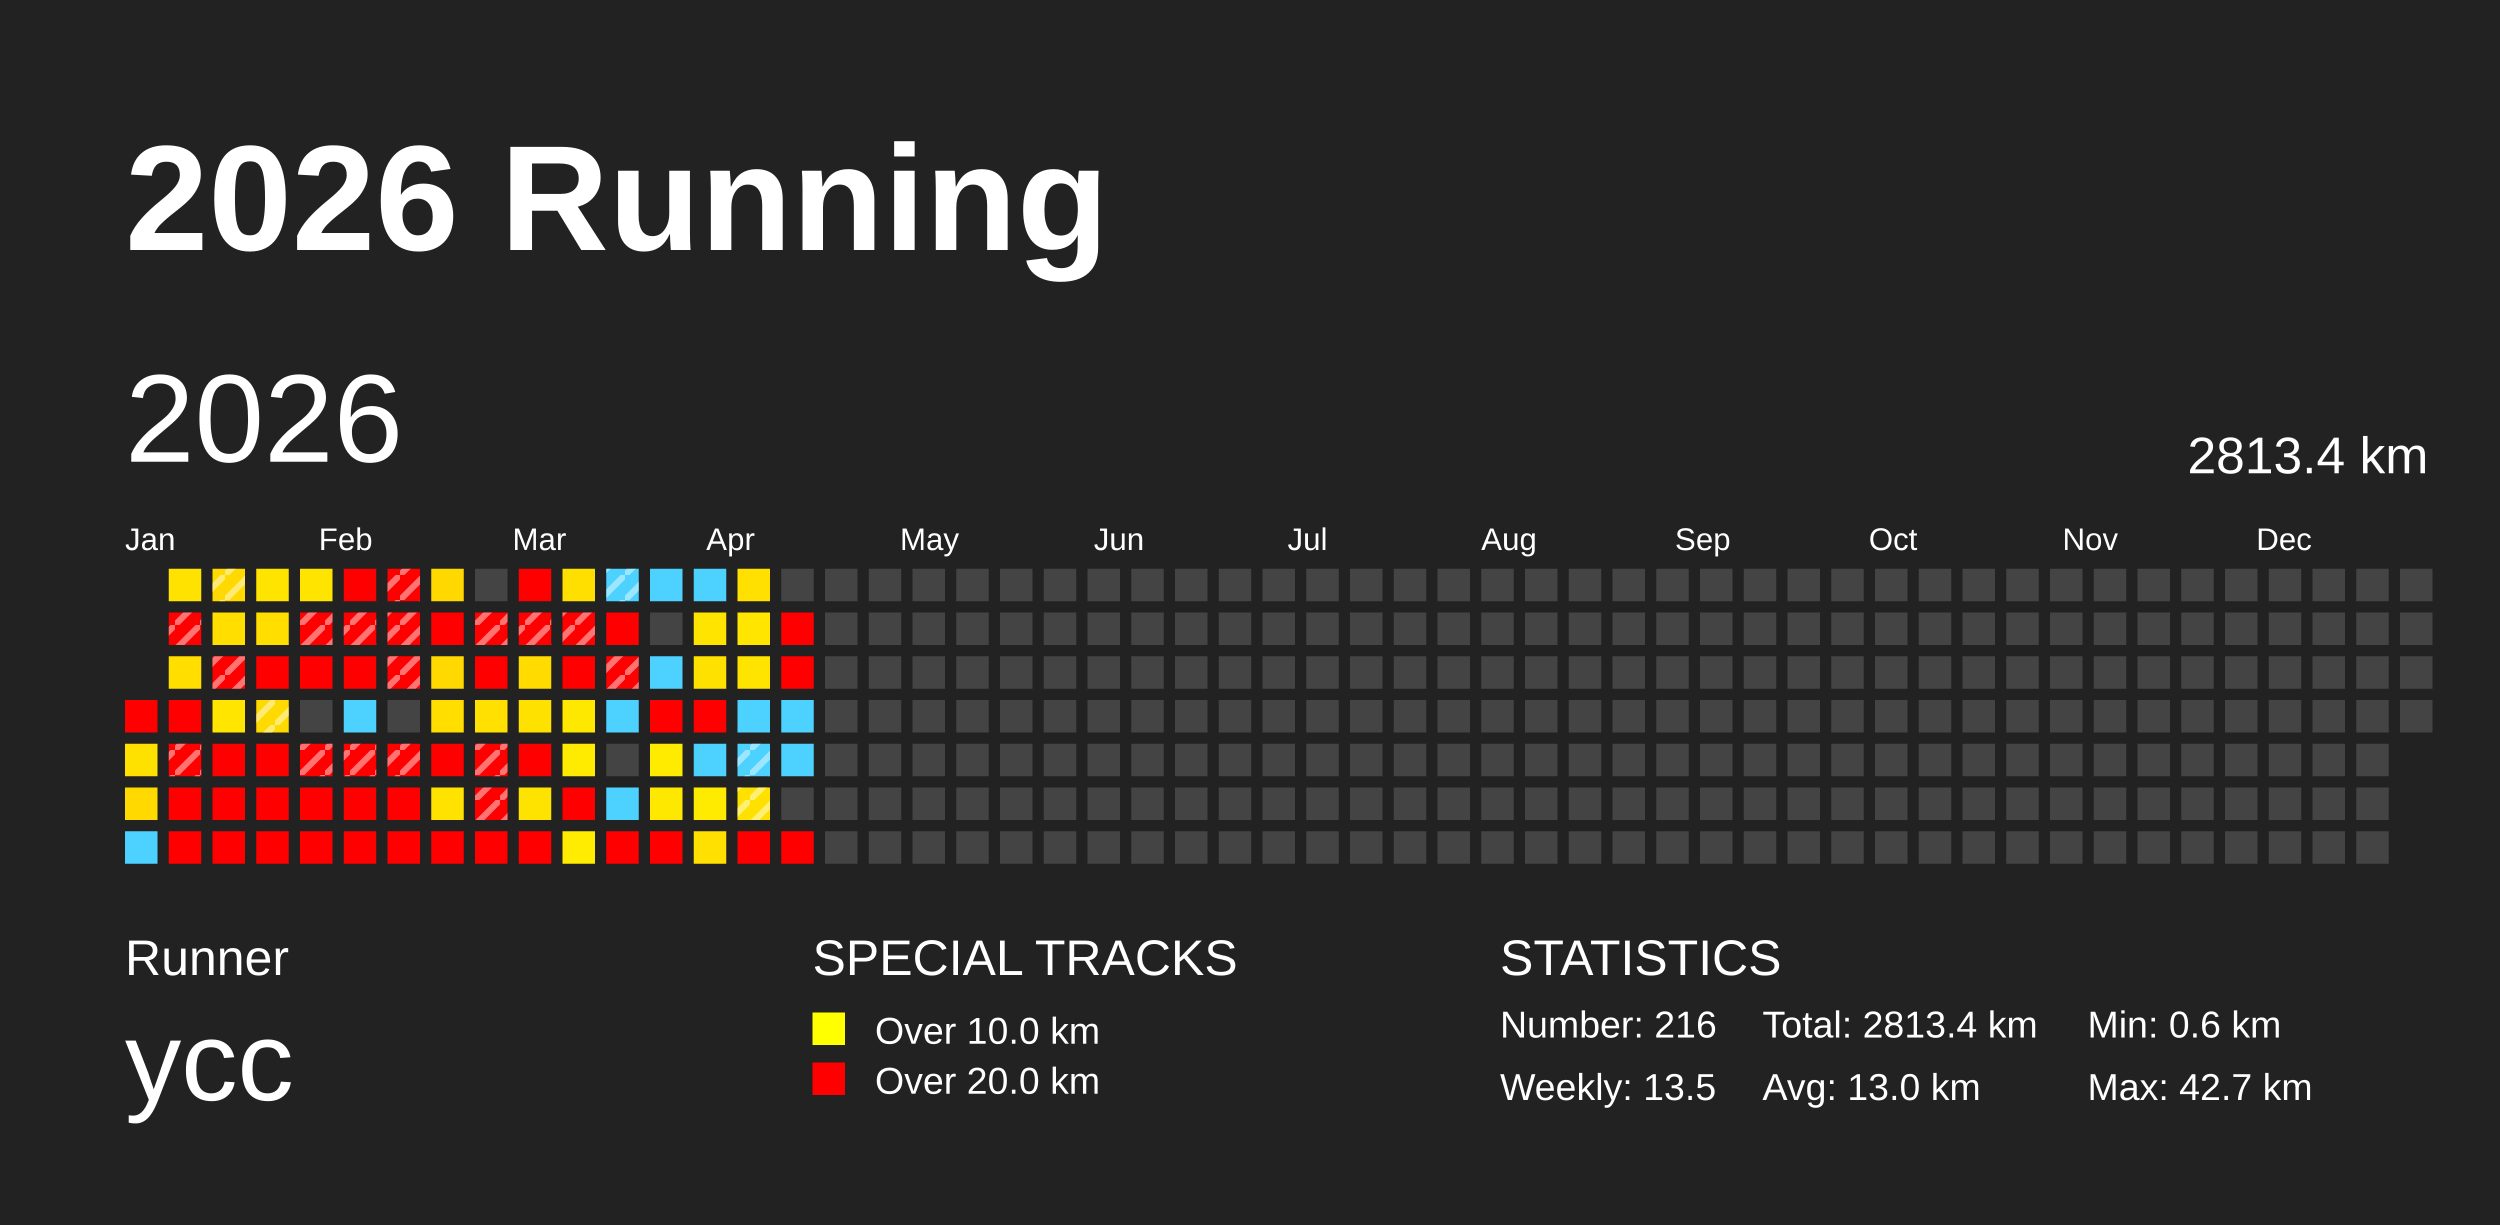
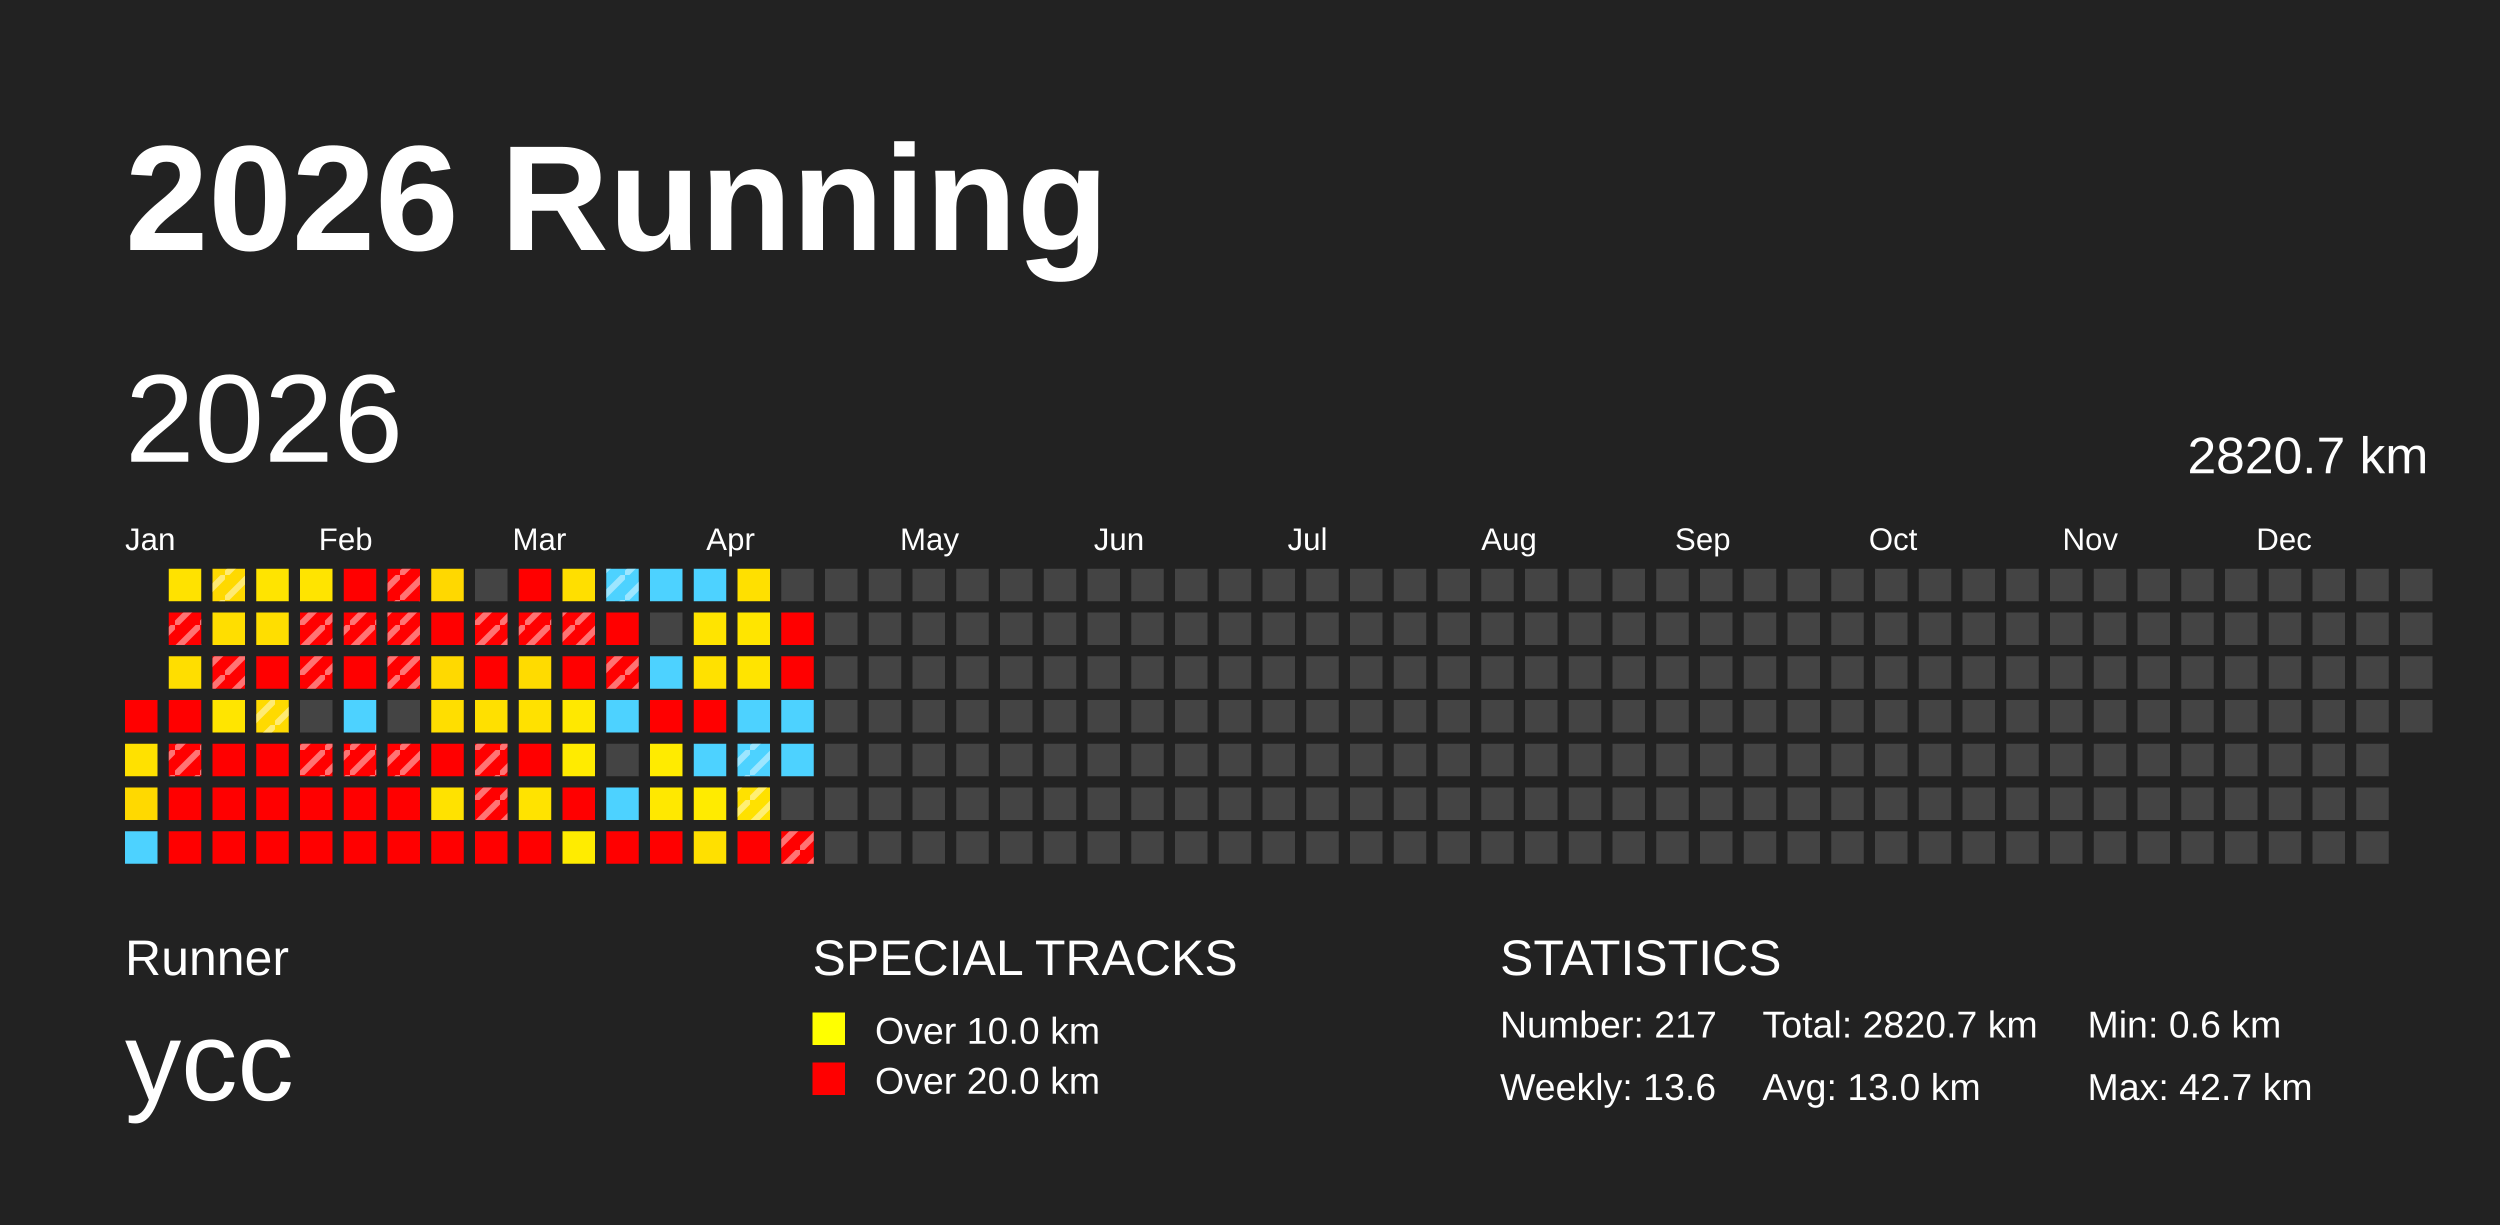
<svg xmlns="http://www.w3.org/2000/svg" baseProfile="full" height="98mm" version="1.1" viewBox="0,0,200,98" width="200mm">
  <defs>
    <pattern height="2" id="indoor-stripe" patternUnits="userSpaceOnUse" width="2">
      <line stroke="white" stroke-opacity="0.45" stroke-width="0.5" x1="0" x2="2" y1="2" y2="0" />
    </pattern>
  </defs>
  <rect fill="#222222" height="98" width="200" x="0" y="0" />
  <text fill="#FFFFFF" style="font-size:12px; font-family:Arial; font-weight:bold;" x="10" y="20">2026 Running</text>
  <text fill="#FFFFFF" style="font-size:4px; font-family:Arial" x="10" y="78">Runner</text>
  <text fill="#FFFFFF" style="font-size:9px; font-family:Arial" x="10" y="88">ycc</text>
  <text fill="#FFFFFF" style="font-size:4px; font-family:Arial" x="65" y="78">SPECIAL TRACKS</text>
  <rect fill="yellow" height="2.6" width="2.6" x="65" y="81" />
  <text fill="#FFFFFF" style="font-size:3px; font-family:Arial" x="70" y="83.5">Over 10.0 km</text>
  <rect fill="red" height="2.6" width="2.6" x="65" y="85" />
  <text fill="#FFFFFF" style="font-size:3px; font-family:Arial" x="70" y="87.5">Over 20.0 km</text>
  <text fill="#FFFFFF" style="font-size:4px; font-family:Arial" x="120" y="78">STATISTICS</text>
-   <text fill="#FFFFFF" style="font-size:3px; font-family:Arial" x="120" y="83">Number: 216</text>
-   <text fill="#FFFFFF" style="font-size:3px; font-family:Arial" x="120" y="88">Weekly: 13.5</text>
-   <text fill="#FFFFFF" style="font-size:3px; font-family:Arial" x="141" y="83">Total: 2813.4 km</text>
+   <text fill="#FFFFFF" style="font-size:3px; font-family:Arial" x="120" y="83">Number: 217</text>
+   <text fill="#FFFFFF" style="font-size:3px; font-family:Arial" x="120" y="88">Weekly: 13.6</text>
+   <text fill="#FFFFFF" style="font-size:3px; font-family:Arial" x="141" y="83">Total: 2820.7 km</text>
  <text fill="#FFFFFF" style="font-size:3px; font-family:Arial" x="141" y="88">Avg: 13.0 km</text>
  <text fill="#FFFFFF" style="font-size:3px; font-family:Arial" x="167" y="83">Min: 0.6 km</text>
  <text fill="#FFFFFF" style="font-size:3px; font-family:Arial" x="167" y="88">Max: 42.7 km</text>
  <text dominant-baseline="hanging" fill="#FFFFFF" style="font-size:10.0px; font-family:Arial;" x="10" y="30">2026</text>
-   <text dominant-baseline="hanging" fill="#FFFFFF" style="font-size:4.125px; font-family:Arial;" x="175" y="35">2813.4 km</text>
+   <text dominant-baseline="hanging" fill="#FFFFFF" style="font-size:4.125px; font-family:Arial;" x="175" y="35">2820.7 km</text>
  <text fill="#FFFFFF" style="font-size:2.5px; font-family:Arial" x="10.0" y="44">Jan</text>
  <text fill="#FFFFFF" style="font-size:2.5px; font-family:Arial" x="25.5" y="44">Feb</text>
  <text fill="#FFFFFF" style="font-size:2.5px; font-family:Arial" x="41.0" y="44">Mar</text>
  <text fill="#FFFFFF" style="font-size:2.5px; font-family:Arial" x="56.5" y="44">Apr</text>
  <text fill="#FFFFFF" style="font-size:2.5px; font-family:Arial" x="72.0" y="44">May</text>
  <text fill="#FFFFFF" style="font-size:2.5px; font-family:Arial" x="87.5" y="44">Jun</text>
  <text fill="#FFFFFF" style="font-size:2.5px; font-family:Arial" x="103.0" y="44">Jul</text>
  <text fill="#FFFFFF" style="font-size:2.5px; font-family:Arial" x="118.5" y="44">Aug</text>
  <text fill="#FFFFFF" style="font-size:2.5px; font-family:Arial" x="134.0" y="44">Sep</text>
  <text fill="#FFFFFF" style="font-size:2.5px; font-family:Arial" x="149.5" y="44">Oct</text>
  <text fill="#FFFFFF" style="font-size:2.5px; font-family:Arial" x="165.0" y="44">Nov</text>
  <text fill="#FFFFFF" style="font-size:2.5px; font-family:Arial" x="180.5" y="44">Dec</text>
  <rect fill="red" height="2.6" width="2.6" x="10.0" y="56.0" />
  <rect fill="#ffe100" height="2.6" width="2.6" x="10.0" y="59.5" />
  <rect fill="#ffd900" height="2.6" width="2.6" x="10.0" y="63.0" />
  <rect fill="#4dd2ff" height="2.6" width="2.6" x="10.0" y="66.5" />
  <rect fill="#ffe200" height="2.6" width="2.6" x="13.5" y="45.5" />
  <rect fill="red" height="2.6" width="2.6" x="13.5" y="49.0" />
  <rect fill="url(#indoor-stripe)" height="2.6" width="2.6" x="13.5" y="49.0" />
  <rect fill="#ffde00" height="2.6" width="2.6" x="13.5" y="52.5" />
  <rect fill="red" height="2.6" width="2.6" x="13.5" y="56.0" />
  <rect fill="red" height="2.6" width="2.6" x="13.5" y="59.5" />
  <rect fill="url(#indoor-stripe)" height="2.6" width="2.6" x="13.5" y="59.5" />
  <rect fill="red" height="2.6" width="2.6" x="13.5" y="63.0" />
  <rect fill="red" height="2.6" width="2.6" x="13.5" y="66.5" />
  <rect fill="#ffd900" height="2.6" width="2.6" x="17.0" y="45.5" />
  <rect fill="url(#indoor-stripe)" height="2.6" width="2.6" x="17.0" y="45.5" />
  <rect fill="#ffde00" height="2.6" width="2.6" x="17.0" y="49.0" />
  <rect fill="red" height="2.6" width="2.6" x="17.0" y="52.5" />
  <rect fill="url(#indoor-stripe)" height="2.6" width="2.6" x="17.0" y="52.5" />
  <rect fill="#ffe500" height="2.6" width="2.6" x="17.0" y="56.0" />
  <rect fill="red" height="2.6" width="2.6" x="17.0" y="59.5" />
  <rect fill="red" height="2.6" width="2.6" x="17.0" y="63.0" />
  <rect fill="red" height="2.6" width="2.6" x="17.0" y="66.5" />
  <rect fill="#ffe400" height="2.6" width="2.6" x="20.5" y="45.5" />
  <rect fill="#ffde00" height="2.6" width="2.6" x="20.5" y="49.0" />
  <rect fill="red" height="2.6" width="2.6" x="20.5" y="52.5" />
  <rect fill="#ffda00" height="2.6" width="2.6" x="20.5" y="56.0" />
  <rect fill="url(#indoor-stripe)" height="2.6" width="2.6" x="20.5" y="56.0" />
  <rect fill="red" height="2.6" width="2.6" x="20.5" y="59.5" />
  <rect fill="red" height="2.6" width="2.6" x="20.5" y="63.0" />
  <rect fill="red" height="2.6" width="2.6" x="20.5" y="66.5" />
  <rect fill="#ffe400" height="2.6" width="2.6" x="24.0" y="45.5" />
  <rect fill="red" height="2.6" width="2.6" x="24.0" y="49.0" />
  <rect fill="url(#indoor-stripe)" height="2.6" width="2.6" x="24.0" y="49.0" />
  <rect fill="red" height="2.6" width="2.6" x="24.0" y="52.5" />
+   <rect fill="url(#indoor-stripe)" height="2.6" width="2.6" x="24.0" y="52.5" />
  <rect fill="#444444" height="2.6" width="2.6" x="24.0" y="56.0" />
  <rect fill="red" height="2.6" width="2.6" x="24.0" y="59.5" />
  <rect fill="url(#indoor-stripe)" height="2.6" width="2.6" x="24.0" y="59.5" />
  <rect fill="red" height="2.6" width="2.6" x="24.0" y="63.0" />
  <rect fill="red" height="2.6" width="2.6" x="24.0" y="66.5" />
  <rect fill="red" height="2.6" width="2.6" x="27.5" y="45.5" />
  <rect fill="red" height="2.6" width="2.6" x="27.5" y="49.0" />
  <rect fill="url(#indoor-stripe)" height="2.6" width="2.6" x="27.5" y="49.0" />
  <rect fill="red" height="2.6" width="2.6" x="27.5" y="52.5" />
  <rect fill="#4dd2ff" height="2.6" width="2.6" x="27.5" y="56.0" />
  <rect fill="red" height="2.6" width="2.6" x="27.5" y="59.5" />
  <rect fill="url(#indoor-stripe)" height="2.6" width="2.6" x="27.5" y="59.5" />
  <rect fill="red" height="2.6" width="2.6" x="27.5" y="63.0" />
  <rect fill="red" height="2.6" width="2.6" x="27.5" y="66.5" />
  <rect fill="red" height="2.6" width="2.6" x="31.0" y="45.5" />
  <rect fill="url(#indoor-stripe)" height="2.6" width="2.6" x="31.0" y="45.5" />
  <rect fill="red" height="2.6" width="2.6" x="31.0" y="49.0" />
  <rect fill="url(#indoor-stripe)" height="2.6" width="2.6" x="31.0" y="49.0" />
  <rect fill="red" height="2.6" width="2.6" x="31.0" y="52.5" />
  <rect fill="url(#indoor-stripe)" height="2.6" width="2.6" x="31.0" y="52.5" />
  <rect fill="#444444" height="2.6" width="2.6" x="31.0" y="56.0" />
  <rect fill="red" height="2.6" width="2.6" x="31.0" y="59.5" />
  <rect fill="url(#indoor-stripe)" height="2.6" width="2.6" x="31.0" y="59.5" />
  <rect fill="red" height="2.6" width="2.6" x="31.0" y="63.0" />
  <rect fill="red" height="2.6" width="2.6" x="31.0" y="66.5" />
  <rect fill="#ffd800" height="2.6" width="2.6" x="34.5" y="45.5" />
  <rect fill="red" height="2.6" width="2.6" x="34.5" y="49.0" />
  <rect fill="#ffd900" height="2.6" width="2.6" x="34.5" y="52.5" />
  <rect fill="#ffde00" height="2.6" width="2.6" x="34.5" y="56.0" />
  <rect fill="red" height="2.6" width="2.6" x="34.5" y="59.5" />
  <rect fill="#ffe200" height="2.6" width="2.6" x="34.5" y="63.0" />
  <rect fill="red" height="2.6" width="2.6" x="34.5" y="66.5" />
  <rect fill="#444444" height="2.6" width="2.6" x="38.0" y="45.5" />
  <rect fill="red" height="2.6" width="2.6" x="38.0" y="49.0" />
  <rect fill="url(#indoor-stripe)" height="2.6" width="2.6" x="38.0" y="49.0" />
  <rect fill="red" height="2.6" width="2.6" x="38.0" y="52.5" />
  <rect fill="#ffe000" height="2.6" width="2.6" x="38.0" y="56.0" />
  <rect fill="red" height="2.6" width="2.6" x="38.0" y="59.5" />
  <rect fill="url(#indoor-stripe)" height="2.6" width="2.6" x="38.0" y="59.5" />
  <rect fill="red" height="2.6" width="2.6" x="38.0" y="63.0" />
  <rect fill="url(#indoor-stripe)" height="2.6" width="2.6" x="38.0" y="63.0" />
  <rect fill="red" height="2.6" width="2.6" x="38.0" y="66.5" />
  <rect fill="red" height="2.6" width="2.6" x="41.5" y="45.5" />
  <rect fill="red" height="2.6" width="2.6" x="41.5" y="49.0" />
  <rect fill="url(#indoor-stripe)" height="2.6" width="2.6" x="41.5" y="49.0" />
  <rect fill="#ffdb00" height="2.6" width="2.6" x="41.5" y="52.5" />
  <rect fill="#ffe100" height="2.6" width="2.6" x="41.5" y="56.0" />
  <rect fill="red" height="2.6" width="2.6" x="41.5" y="59.5" />
  <rect fill="#ffe300" height="2.6" width="2.6" x="41.5" y="63.0" />
  <rect fill="red" height="2.6" width="2.6" x="41.5" y="66.5" />
  <rect fill="#ffdf00" height="2.6" width="2.6" x="45.0" y="45.5" />
  <rect fill="red" height="2.6" width="2.6" x="45.0" y="49.0" />
  <rect fill="url(#indoor-stripe)" height="2.6" width="2.6" x="45.0" y="49.0" />
  <rect fill="red" height="2.6" width="2.6" x="45.0" y="52.5" />
  <rect fill="#ffe800" height="2.6" width="2.6" x="45.0" y="56.0" />
  <rect fill="#ffeb00" height="2.6" width="2.6" x="45.0" y="59.5" />
  <rect fill="red" height="2.6" width="2.6" x="45.0" y="63.0" />
  <rect fill="#ffec00" height="2.6" width="2.6" x="45.0" y="66.5" />
  <rect fill="#4dd2ff" height="2.6" width="2.6" x="48.5" y="45.5" />
  <rect fill="url(#indoor-stripe)" height="2.6" width="2.6" x="48.5" y="45.5" />
  <rect fill="red" height="2.6" width="2.6" x="48.5" y="49.0" />
  <rect fill="red" height="2.6" width="2.6" x="48.5" y="52.5" />
  <rect fill="url(#indoor-stripe)" height="2.6" width="2.6" x="48.5" y="52.5" />
  <rect fill="#4dd2ff" height="2.6" width="2.6" x="48.5" y="56.0" />
  <rect fill="#444444" height="2.6" width="2.6" x="48.5" y="59.5" />
  <rect fill="#4dd2ff" height="2.6" width="2.6" x="48.5" y="63.0" />
  <rect fill="red" height="2.6" width="2.6" x="48.5" y="66.5" />
  <rect fill="#4dd2ff" height="2.6" width="2.6" x="52.0" y="45.5" />
  <rect fill="#444444" height="2.6" width="2.6" x="52.0" y="49.0" />
  <rect fill="#4dd2ff" height="2.6" width="2.6" x="52.0" y="52.5" />
  <rect fill="red" height="2.6" width="2.6" x="52.0" y="56.0" />
  <rect fill="#ffeb00" height="2.6" width="2.6" x="52.0" y="59.5" />
  <rect fill="#ffe800" height="2.6" width="2.6" x="52.0" y="63.0" />
  <rect fill="red" height="2.6" width="2.6" x="52.0" y="66.5" />
  <rect fill="#4dd2ff" height="2.6" width="2.6" x="55.5" y="45.5" />
  <rect fill="#ffe400" height="2.6" width="2.6" x="55.5" y="49.0" />
  <rect fill="#ffe100" height="2.6" width="2.6" x="55.5" y="52.5" />
  <rect fill="red" height="2.6" width="2.6" x="55.5" y="56.0" />
  <rect fill="#4dd2ff" height="2.6" width="2.6" x="55.5" y="59.5" />
  <rect fill="#ffeb00" height="2.6" width="2.6" x="55.5" y="63.0" />
  <rect fill="#ffe000" height="2.6" width="2.6" x="55.5" y="66.5" />
  <rect fill="#ffe000" height="2.6" width="2.6" x="59.0" y="45.5" />
  <rect fill="#ffe500" height="2.6" width="2.6" x="59.0" y="49.0" />
  <rect fill="#ffe400" height="2.6" width="2.6" x="59.0" y="52.5" />
  <rect fill="#4dd2ff" height="2.6" width="2.6" x="59.0" y="56.0" />
  <rect fill="#4dd2ff" height="2.6" width="2.6" x="59.0" y="59.5" />
  <rect fill="url(#indoor-stripe)" height="2.6" width="2.6" x="59.0" y="59.5" />
  <rect fill="#ffe100" height="2.6" width="2.6" x="59.0" y="63.0" />
  <rect fill="url(#indoor-stripe)" height="2.6" width="2.6" x="59.0" y="63.0" />
  <rect fill="red" height="2.6" width="2.6" x="59.0" y="66.5" />
  <rect fill="#444444" height="2.6" width="2.6" x="62.5" y="45.5" />
  <rect fill="red" height="2.6" width="2.6" x="62.5" y="49.0" />
  <rect fill="red" height="2.6" width="2.6" x="62.5" y="52.5" />
  <rect fill="#4dd2ff" height="2.6" width="2.6" x="62.5" y="56.0" />
  <rect fill="#4dd2ff" height="2.6" width="2.6" x="62.5" y="59.5" />
  <rect fill="#444444" height="2.6" width="2.6" x="62.5" y="63.0" />
  <rect fill="red" height="2.6" width="2.6" x="62.5" y="66.5" />
+   <rect fill="url(#indoor-stripe)" height="2.6" width="2.6" x="62.5" y="66.5" />
  <rect fill="#444444" height="2.6" width="2.6" x="66.0" y="45.5" />
  <rect fill="#444444" height="2.6" width="2.6" x="66.0" y="49.0" />
  <rect fill="#444444" height="2.6" width="2.6" x="66.0" y="52.5" />
  <rect fill="#444444" height="2.6" width="2.6" x="66.0" y="56.0" />
  <rect fill="#444444" height="2.6" width="2.6" x="66.0" y="59.5" />
  <rect fill="#444444" height="2.6" width="2.6" x="66.0" y="63.0" />
  <rect fill="#444444" height="2.6" width="2.6" x="66.0" y="66.5" />
  <rect fill="#444444" height="2.6" width="2.6" x="69.5" y="45.5" />
  <rect fill="#444444" height="2.6" width="2.6" x="69.5" y="49.0" />
  <rect fill="#444444" height="2.6" width="2.6" x="69.5" y="52.5" />
  <rect fill="#444444" height="2.6" width="2.6" x="69.5" y="56.0" />
  <rect fill="#444444" height="2.6" width="2.6" x="69.5" y="59.5" />
  <rect fill="#444444" height="2.6" width="2.6" x="69.5" y="63.0" />
  <rect fill="#444444" height="2.6" width="2.6" x="69.5" y="66.5" />
  <rect fill="#444444" height="2.6" width="2.6" x="73.0" y="45.5" />
  <rect fill="#444444" height="2.6" width="2.6" x="73.0" y="49.0" />
  <rect fill="#444444" height="2.6" width="2.6" x="73.0" y="52.5" />
  <rect fill="#444444" height="2.6" width="2.6" x="73.0" y="56.0" />
  <rect fill="#444444" height="2.6" width="2.6" x="73.0" y="59.5" />
  <rect fill="#444444" height="2.6" width="2.6" x="73.0" y="63.0" />
  <rect fill="#444444" height="2.6" width="2.6" x="73.0" y="66.5" />
  <rect fill="#444444" height="2.6" width="2.6" x="76.5" y="45.5" />
  <rect fill="#444444" height="2.6" width="2.6" x="76.5" y="49.0" />
  <rect fill="#444444" height="2.6" width="2.6" x="76.5" y="52.5" />
  <rect fill="#444444" height="2.6" width="2.6" x="76.5" y="56.0" />
  <rect fill="#444444" height="2.6" width="2.6" x="76.5" y="59.5" />
  <rect fill="#444444" height="2.6" width="2.6" x="76.5" y="63.0" />
  <rect fill="#444444" height="2.6" width="2.6" x="76.5" y="66.5" />
  <rect fill="#444444" height="2.6" width="2.6" x="80.0" y="45.5" />
  <rect fill="#444444" height="2.6" width="2.6" x="80.0" y="49.0" />
  <rect fill="#444444" height="2.6" width="2.6" x="80.0" y="52.5" />
  <rect fill="#444444" height="2.6" width="2.6" x="80.0" y="56.0" />
  <rect fill="#444444" height="2.6" width="2.6" x="80.0" y="59.5" />
  <rect fill="#444444" height="2.6" width="2.6" x="80.0" y="63.0" />
  <rect fill="#444444" height="2.6" width="2.6" x="80.0" y="66.5" />
  <rect fill="#444444" height="2.6" width="2.6" x="83.5" y="45.5" />
  <rect fill="#444444" height="2.6" width="2.6" x="83.5" y="49.0" />
  <rect fill="#444444" height="2.6" width="2.6" x="83.5" y="52.5" />
  <rect fill="#444444" height="2.6" width="2.6" x="83.5" y="56.0" />
  <rect fill="#444444" height="2.6" width="2.6" x="83.5" y="59.5" />
  <rect fill="#444444" height="2.6" width="2.6" x="83.5" y="63.0" />
  <rect fill="#444444" height="2.6" width="2.6" x="83.5" y="66.5" />
  <rect fill="#444444" height="2.6" width="2.6" x="87.0" y="45.5" />
  <rect fill="#444444" height="2.6" width="2.6" x="87.0" y="49.0" />
  <rect fill="#444444" height="2.6" width="2.6" x="87.0" y="52.5" />
  <rect fill="#444444" height="2.6" width="2.6" x="87.0" y="56.0" />
  <rect fill="#444444" height="2.6" width="2.6" x="87.0" y="59.5" />
  <rect fill="#444444" height="2.6" width="2.6" x="87.0" y="63.0" />
  <rect fill="#444444" height="2.6" width="2.6" x="87.0" y="66.5" />
  <rect fill="#444444" height="2.6" width="2.6" x="90.5" y="45.5" />
  <rect fill="#444444" height="2.6" width="2.6" x="90.5" y="49.0" />
  <rect fill="#444444" height="2.6" width="2.6" x="90.5" y="52.5" />
  <rect fill="#444444" height="2.6" width="2.6" x="90.5" y="56.0" />
  <rect fill="#444444" height="2.6" width="2.6" x="90.5" y="59.5" />
  <rect fill="#444444" height="2.6" width="2.6" x="90.5" y="63.0" />
  <rect fill="#444444" height="2.6" width="2.6" x="90.5" y="66.5" />
  <rect fill="#444444" height="2.6" width="2.6" x="94.0" y="45.5" />
  <rect fill="#444444" height="2.6" width="2.6" x="94.0" y="49.0" />
  <rect fill="#444444" height="2.6" width="2.6" x="94.0" y="52.5" />
  <rect fill="#444444" height="2.6" width="2.6" x="94.0" y="56.0" />
  <rect fill="#444444" height="2.6" width="2.6" x="94.0" y="59.5" />
  <rect fill="#444444" height="2.6" width="2.6" x="94.0" y="63.0" />
  <rect fill="#444444" height="2.6" width="2.6" x="94.0" y="66.5" />
  <rect fill="#444444" height="2.6" width="2.6" x="97.5" y="45.5" />
  <rect fill="#444444" height="2.6" width="2.6" x="97.5" y="49.0" />
  <rect fill="#444444" height="2.6" width="2.6" x="97.5" y="52.5" />
  <rect fill="#444444" height="2.6" width="2.6" x="97.5" y="56.0" />
  <rect fill="#444444" height="2.6" width="2.6" x="97.5" y="59.5" />
  <rect fill="#444444" height="2.6" width="2.6" x="97.5" y="63.0" />
  <rect fill="#444444" height="2.6" width="2.6" x="97.5" y="66.5" />
  <rect fill="#444444" height="2.6" width="2.6" x="101.0" y="45.5" />
  <rect fill="#444444" height="2.6" width="2.6" x="101.0" y="49.0" />
  <rect fill="#444444" height="2.6" width="2.6" x="101.0" y="52.5" />
  <rect fill="#444444" height="2.6" width="2.6" x="101.0" y="56.0" />
  <rect fill="#444444" height="2.6" width="2.6" x="101.0" y="59.5" />
  <rect fill="#444444" height="2.6" width="2.6" x="101.0" y="63.0" />
  <rect fill="#444444" height="2.6" width="2.6" x="101.0" y="66.5" />
  <rect fill="#444444" height="2.6" width="2.6" x="104.5" y="45.5" />
  <rect fill="#444444" height="2.6" width="2.6" x="104.5" y="49.0" />
  <rect fill="#444444" height="2.6" width="2.6" x="104.5" y="52.5" />
  <rect fill="#444444" height="2.6" width="2.6" x="104.5" y="56.0" />
  <rect fill="#444444" height="2.6" width="2.6" x="104.5" y="59.5" />
  <rect fill="#444444" height="2.6" width="2.6" x="104.5" y="63.0" />
  <rect fill="#444444" height="2.6" width="2.6" x="104.5" y="66.5" />
  <rect fill="#444444" height="2.6" width="2.6" x="108.0" y="45.5" />
  <rect fill="#444444" height="2.6" width="2.6" x="108.0" y="49.0" />
  <rect fill="#444444" height="2.6" width="2.6" x="108.0" y="52.5" />
  <rect fill="#444444" height="2.6" width="2.6" x="108.0" y="56.0" />
  <rect fill="#444444" height="2.6" width="2.6" x="108.0" y="59.5" />
  <rect fill="#444444" height="2.6" width="2.6" x="108.0" y="63.0" />
  <rect fill="#444444" height="2.6" width="2.6" x="108.0" y="66.5" />
  <rect fill="#444444" height="2.6" width="2.6" x="111.5" y="45.5" />
  <rect fill="#444444" height="2.6" width="2.6" x="111.5" y="49.0" />
  <rect fill="#444444" height="2.6" width="2.6" x="111.5" y="52.5" />
  <rect fill="#444444" height="2.6" width="2.6" x="111.5" y="56.0" />
  <rect fill="#444444" height="2.6" width="2.6" x="111.5" y="59.5" />
  <rect fill="#444444" height="2.6" width="2.6" x="111.5" y="63.0" />
  <rect fill="#444444" height="2.6" width="2.6" x="111.5" y="66.5" />
  <rect fill="#444444" height="2.6" width="2.6" x="115.0" y="45.5" />
  <rect fill="#444444" height="2.6" width="2.6" x="115.0" y="49.0" />
  <rect fill="#444444" height="2.6" width="2.6" x="115.0" y="52.5" />
  <rect fill="#444444" height="2.6" width="2.6" x="115.0" y="56.0" />
  <rect fill="#444444" height="2.6" width="2.6" x="115.0" y="59.5" />
  <rect fill="#444444" height="2.6" width="2.6" x="115.0" y="63.0" />
  <rect fill="#444444" height="2.6" width="2.6" x="115.0" y="66.5" />
  <rect fill="#444444" height="2.6" width="2.6" x="118.5" y="45.5" />
  <rect fill="#444444" height="2.6" width="2.6" x="118.5" y="49.0" />
  <rect fill="#444444" height="2.6" width="2.6" x="118.5" y="52.5" />
  <rect fill="#444444" height="2.6" width="2.6" x="118.5" y="56.0" />
  <rect fill="#444444" height="2.6" width="2.6" x="118.5" y="59.5" />
  <rect fill="#444444" height="2.6" width="2.6" x="118.5" y="63.0" />
  <rect fill="#444444" height="2.6" width="2.6" x="118.5" y="66.5" />
  <rect fill="#444444" height="2.6" width="2.6" x="122.0" y="45.5" />
  <rect fill="#444444" height="2.6" width="2.6" x="122.0" y="49.0" />
  <rect fill="#444444" height="2.6" width="2.6" x="122.0" y="52.5" />
  <rect fill="#444444" height="2.6" width="2.6" x="122.0" y="56.0" />
  <rect fill="#444444" height="2.6" width="2.6" x="122.0" y="59.5" />
  <rect fill="#444444" height="2.6" width="2.6" x="122.0" y="63.0" />
  <rect fill="#444444" height="2.6" width="2.6" x="122.0" y="66.5" />
  <rect fill="#444444" height="2.6" width="2.6" x="125.5" y="45.5" />
  <rect fill="#444444" height="2.6" width="2.6" x="125.5" y="49.0" />
  <rect fill="#444444" height="2.6" width="2.6" x="125.5" y="52.5" />
  <rect fill="#444444" height="2.6" width="2.6" x="125.5" y="56.0" />
  <rect fill="#444444" height="2.6" width="2.6" x="125.5" y="59.5" />
  <rect fill="#444444" height="2.6" width="2.6" x="125.5" y="63.0" />
  <rect fill="#444444" height="2.6" width="2.6" x="125.5" y="66.5" />
  <rect fill="#444444" height="2.6" width="2.6" x="129.0" y="45.5" />
  <rect fill="#444444" height="2.6" width="2.6" x="129.0" y="49.0" />
  <rect fill="#444444" height="2.6" width="2.6" x="129.0" y="52.5" />
  <rect fill="#444444" height="2.6" width="2.6" x="129.0" y="56.0" />
  <rect fill="#444444" height="2.6" width="2.6" x="129.0" y="59.5" />
  <rect fill="#444444" height="2.6" width="2.6" x="129.0" y="63.0" />
  <rect fill="#444444" height="2.6" width="2.6" x="129.0" y="66.5" />
  <rect fill="#444444" height="2.6" width="2.6" x="132.5" y="45.5" />
  <rect fill="#444444" height="2.6" width="2.6" x="132.5" y="49.0" />
  <rect fill="#444444" height="2.6" width="2.6" x="132.5" y="52.5" />
  <rect fill="#444444" height="2.6" width="2.6" x="132.5" y="56.0" />
  <rect fill="#444444" height="2.6" width="2.6" x="132.5" y="59.5" />
  <rect fill="#444444" height="2.6" width="2.6" x="132.5" y="63.0" />
  <rect fill="#444444" height="2.6" width="2.6" x="132.5" y="66.5" />
  <rect fill="#444444" height="2.6" width="2.6" x="136.0" y="45.5" />
  <rect fill="#444444" height="2.6" width="2.6" x="136.0" y="49.0" />
  <rect fill="#444444" height="2.6" width="2.6" x="136.0" y="52.5" />
  <rect fill="#444444" height="2.6" width="2.6" x="136.0" y="56.0" />
  <rect fill="#444444" height="2.6" width="2.6" x="136.0" y="59.5" />
  <rect fill="#444444" height="2.6" width="2.6" x="136.0" y="63.0" />
  <rect fill="#444444" height="2.6" width="2.6" x="136.0" y="66.5" />
  <rect fill="#444444" height="2.6" width="2.6" x="139.5" y="45.5" />
  <rect fill="#444444" height="2.6" width="2.6" x="139.5" y="49.0" />
  <rect fill="#444444" height="2.6" width="2.6" x="139.5" y="52.5" />
  <rect fill="#444444" height="2.6" width="2.6" x="139.5" y="56.0" />
  <rect fill="#444444" height="2.6" width="2.6" x="139.5" y="59.5" />
  <rect fill="#444444" height="2.6" width="2.6" x="139.5" y="63.0" />
  <rect fill="#444444" height="2.6" width="2.6" x="139.5" y="66.5" />
  <rect fill="#444444" height="2.6" width="2.6" x="143.0" y="45.5" />
  <rect fill="#444444" height="2.6" width="2.6" x="143.0" y="49.0" />
  <rect fill="#444444" height="2.6" width="2.6" x="143.0" y="52.5" />
  <rect fill="#444444" height="2.6" width="2.6" x="143.0" y="56.0" />
  <rect fill="#444444" height="2.6" width="2.6" x="143.0" y="59.5" />
  <rect fill="#444444" height="2.6" width="2.6" x="143.0" y="63.0" />
  <rect fill="#444444" height="2.6" width="2.6" x="143.0" y="66.5" />
  <rect fill="#444444" height="2.6" width="2.6" x="146.5" y="45.5" />
  <rect fill="#444444" height="2.6" width="2.6" x="146.5" y="49.0" />
  <rect fill="#444444" height="2.6" width="2.6" x="146.5" y="52.5" />
  <rect fill="#444444" height="2.6" width="2.6" x="146.5" y="56.0" />
  <rect fill="#444444" height="2.6" width="2.6" x="146.5" y="59.5" />
  <rect fill="#444444" height="2.6" width="2.6" x="146.5" y="63.0" />
  <rect fill="#444444" height="2.6" width="2.6" x="146.5" y="66.5" />
  <rect fill="#444444" height="2.6" width="2.6" x="150.0" y="45.5" />
  <rect fill="#444444" height="2.6" width="2.6" x="150.0" y="49.0" />
  <rect fill="#444444" height="2.6" width="2.6" x="150.0" y="52.5" />
  <rect fill="#444444" height="2.6" width="2.6" x="150.0" y="56.0" />
  <rect fill="#444444" height="2.6" width="2.6" x="150.0" y="59.5" />
  <rect fill="#444444" height="2.6" width="2.6" x="150.0" y="63.0" />
  <rect fill="#444444" height="2.6" width="2.6" x="150.0" y="66.5" />
  <rect fill="#444444" height="2.6" width="2.6" x="153.5" y="45.5" />
  <rect fill="#444444" height="2.6" width="2.6" x="153.5" y="49.0" />
  <rect fill="#444444" height="2.6" width="2.6" x="153.5" y="52.5" />
  <rect fill="#444444" height="2.6" width="2.6" x="153.5" y="56.0" />
  <rect fill="#444444" height="2.6" width="2.6" x="153.5" y="59.5" />
  <rect fill="#444444" height="2.6" width="2.6" x="153.5" y="63.0" />
  <rect fill="#444444" height="2.6" width="2.6" x="153.5" y="66.5" />
  <rect fill="#444444" height="2.6" width="2.6" x="157.0" y="45.5" />
  <rect fill="#444444" height="2.6" width="2.6" x="157.0" y="49.0" />
  <rect fill="#444444" height="2.6" width="2.6" x="157.0" y="52.5" />
  <rect fill="#444444" height="2.6" width="2.6" x="157.0" y="56.0" />
  <rect fill="#444444" height="2.6" width="2.6" x="157.0" y="59.5" />
  <rect fill="#444444" height="2.6" width="2.6" x="157.0" y="63.0" />
  <rect fill="#444444" height="2.6" width="2.6" x="157.0" y="66.5" />
  <rect fill="#444444" height="2.6" width="2.6" x="160.5" y="45.5" />
  <rect fill="#444444" height="2.6" width="2.6" x="160.5" y="49.0" />
  <rect fill="#444444" height="2.6" width="2.6" x="160.5" y="52.5" />
  <rect fill="#444444" height="2.6" width="2.6" x="160.5" y="56.0" />
  <rect fill="#444444" height="2.6" width="2.6" x="160.5" y="59.5" />
  <rect fill="#444444" height="2.6" width="2.6" x="160.5" y="63.0" />
  <rect fill="#444444" height="2.6" width="2.6" x="160.5" y="66.5" />
  <rect fill="#444444" height="2.6" width="2.6" x="164.0" y="45.5" />
  <rect fill="#444444" height="2.6" width="2.6" x="164.0" y="49.0" />
  <rect fill="#444444" height="2.6" width="2.6" x="164.0" y="52.5" />
  <rect fill="#444444" height="2.6" width="2.6" x="164.0" y="56.0" />
  <rect fill="#444444" height="2.6" width="2.6" x="164.0" y="59.5" />
  <rect fill="#444444" height="2.6" width="2.6" x="164.0" y="63.0" />
  <rect fill="#444444" height="2.6" width="2.6" x="164.0" y="66.5" />
  <rect fill="#444444" height="2.6" width="2.6" x="167.5" y="45.5" />
  <rect fill="#444444" height="2.6" width="2.6" x="167.5" y="49.0" />
  <rect fill="#444444" height="2.6" width="2.6" x="167.5" y="52.5" />
  <rect fill="#444444" height="2.6" width="2.6" x="167.5" y="56.0" />
  <rect fill="#444444" height="2.6" width="2.6" x="167.5" y="59.5" />
  <rect fill="#444444" height="2.6" width="2.6" x="167.5" y="63.0" />
  <rect fill="#444444" height="2.6" width="2.6" x="167.5" y="66.5" />
  <rect fill="#444444" height="2.6" width="2.6" x="171.0" y="45.5" />
  <rect fill="#444444" height="2.6" width="2.6" x="171.0" y="49.0" />
  <rect fill="#444444" height="2.6" width="2.6" x="171.0" y="52.5" />
  <rect fill="#444444" height="2.6" width="2.6" x="171.0" y="56.0" />
  <rect fill="#444444" height="2.6" width="2.6" x="171.0" y="59.5" />
  <rect fill="#444444" height="2.6" width="2.6" x="171.0" y="63.0" />
  <rect fill="#444444" height="2.6" width="2.6" x="171.0" y="66.5" />
  <rect fill="#444444" height="2.6" width="2.6" x="174.5" y="45.5" />
  <rect fill="#444444" height="2.6" width="2.6" x="174.5" y="49.0" />
  <rect fill="#444444" height="2.6" width="2.6" x="174.5" y="52.5" />
  <rect fill="#444444" height="2.6" width="2.6" x="174.5" y="56.0" />
  <rect fill="#444444" height="2.6" width="2.6" x="174.5" y="59.5" />
  <rect fill="#444444" height="2.6" width="2.6" x="174.5" y="63.0" />
  <rect fill="#444444" height="2.6" width="2.6" x="174.5" y="66.5" />
  <rect fill="#444444" height="2.6" width="2.6" x="178.0" y="45.5" />
  <rect fill="#444444" height="2.6" width="2.6" x="178.0" y="49.0" />
  <rect fill="#444444" height="2.6" width="2.6" x="178.0" y="52.5" />
  <rect fill="#444444" height="2.6" width="2.6" x="178.0" y="56.0" />
  <rect fill="#444444" height="2.6" width="2.6" x="178.0" y="59.5" />
  <rect fill="#444444" height="2.6" width="2.6" x="178.0" y="63.0" />
  <rect fill="#444444" height="2.6" width="2.6" x="178.0" y="66.5" />
  <rect fill="#444444" height="2.6" width="2.6" x="181.5" y="45.5" />
  <rect fill="#444444" height="2.6" width="2.6" x="181.5" y="49.0" />
  <rect fill="#444444" height="2.6" width="2.6" x="181.5" y="52.5" />
  <rect fill="#444444" height="2.6" width="2.6" x="181.5" y="56.0" />
  <rect fill="#444444" height="2.6" width="2.6" x="181.5" y="59.5" />
  <rect fill="#444444" height="2.6" width="2.6" x="181.5" y="63.0" />
  <rect fill="#444444" height="2.6" width="2.6" x="181.5" y="66.5" />
  <rect fill="#444444" height="2.6" width="2.6" x="185.0" y="45.5" />
  <rect fill="#444444" height="2.6" width="2.6" x="185.0" y="49.0" />
  <rect fill="#444444" height="2.6" width="2.6" x="185.0" y="52.5" />
  <rect fill="#444444" height="2.6" width="2.6" x="185.0" y="56.0" />
  <rect fill="#444444" height="2.6" width="2.6" x="185.0" y="59.5" />
  <rect fill="#444444" height="2.6" width="2.6" x="185.0" y="63.0" />
  <rect fill="#444444" height="2.6" width="2.6" x="185.0" y="66.5" />
  <rect fill="#444444" height="2.6" width="2.6" x="188.5" y="45.5" />
  <rect fill="#444444" height="2.6" width="2.6" x="188.5" y="49.0" />
  <rect fill="#444444" height="2.6" width="2.6" x="188.5" y="52.5" />
  <rect fill="#444444" height="2.6" width="2.6" x="188.5" y="56.0" />
  <rect fill="#444444" height="2.6" width="2.6" x="188.5" y="59.5" />
  <rect fill="#444444" height="2.6" width="2.6" x="188.5" y="63.0" />
  <rect fill="#444444" height="2.6" width="2.6" x="188.5" y="66.5" />
  <rect fill="#444444" height="2.6" width="2.6" x="192.0" y="45.5" />
  <rect fill="#444444" height="2.6" width="2.6" x="192.0" y="49.0" />
  <rect fill="#444444" height="2.6" width="2.6" x="192.0" y="52.5" />
  <rect fill="#444444" height="2.6" width="2.6" x="192.0" y="56.0" />
</svg>
